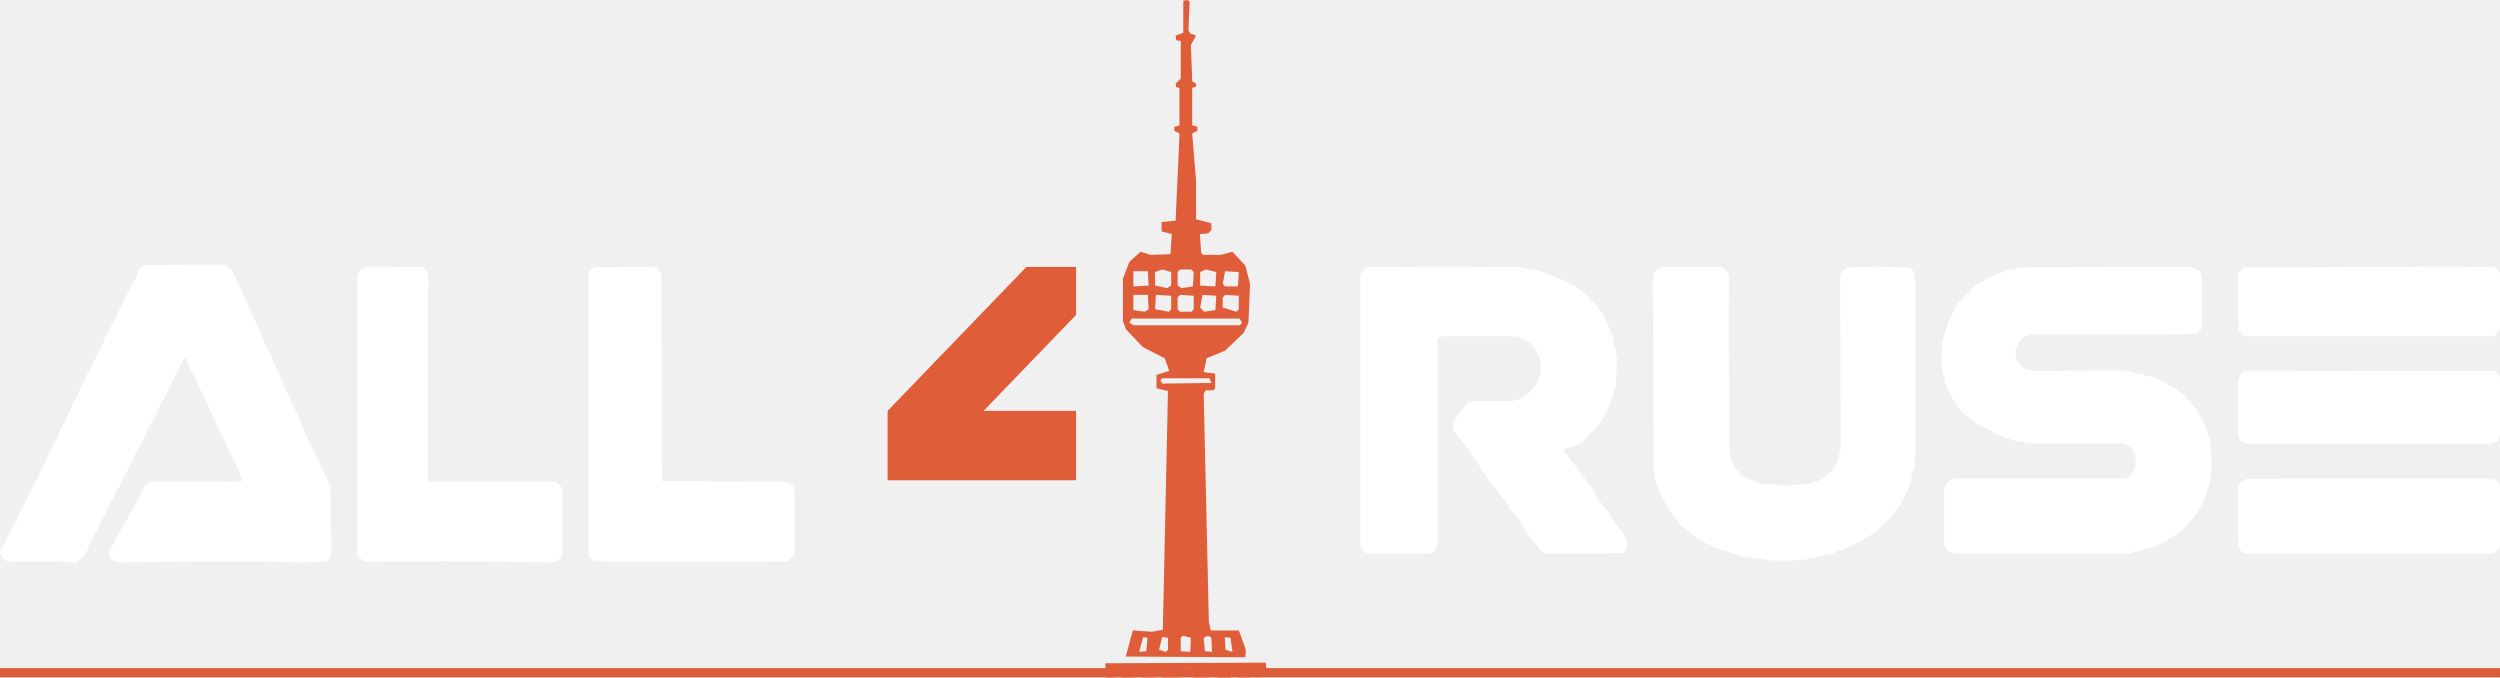
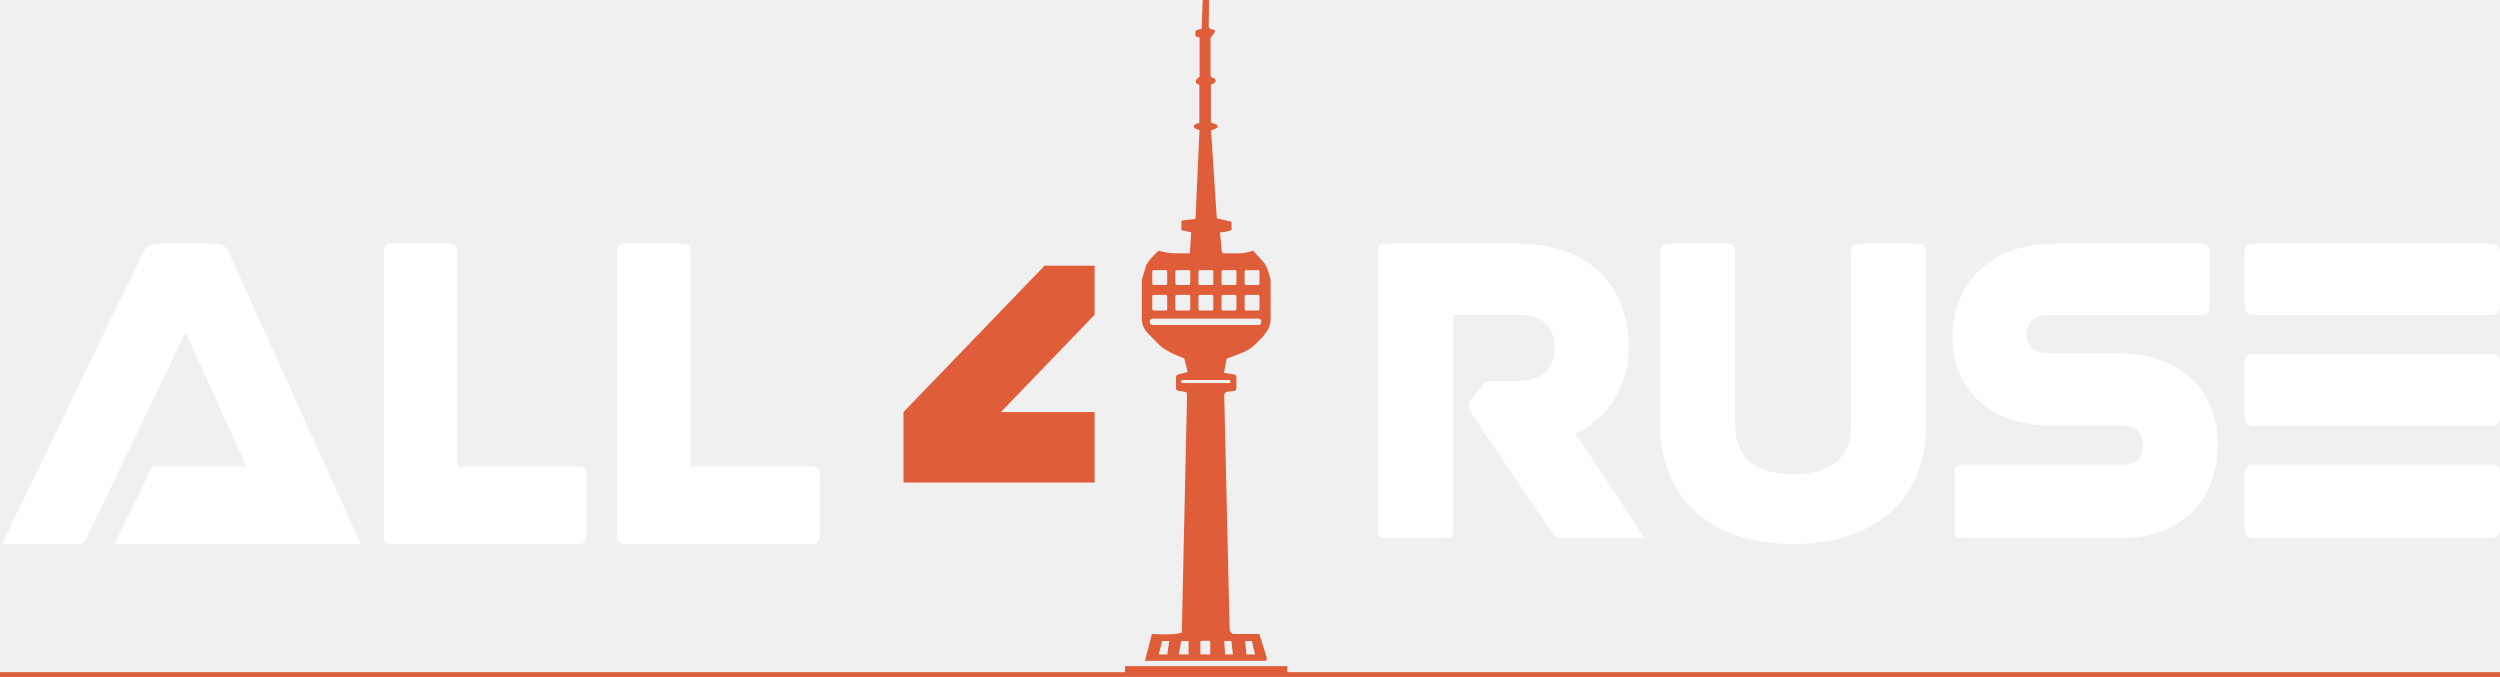
- <svg xmlns="http://www.w3.org/2000/svg" width="4324.8" height="1171.8" viewBox="0 -310.8 4324.8 1171.8" role="img" aria-labelledby="title">
-   <path fill="#FFFFFF" fill-rule="evenodd" d="M250,147.5 389.5,147 401,155.5 417,188.5 425,210.5 428,213.5 439,240.5 442,243.5 442,247.5 450,261.5 452,270.5 472,311.5 472,314.5 482,332.5 485,343.5 488,346.5 496,368.5 499,371.5 505,387.5 510,394.5 510,398.5 515,406.5 523,428.5 526,431.5 534,452.5 537,455.5 537,458.5 553,488.5 553,492.5 559,501.5 559,505.5 564,512.5 564,515.5 572,530.5 573,647.5 572,653.5 566.5,659 561.5,661 517.5,662 413.5,660 202.5,662 193.5,658 189,653.5 189,640.5 200,624.5 200,621.5 222,583.5 222,580.5 224,579.5 230,569.5 230,566.5 236,558.5 243,542.5 246,540.5 250,530.5 256.5,524 260.5,522 411.5,523 420,520.5 412,500.5 399,473.5 396,470.5 388,449.5 374,423.5 372,415.5 363,400.5 361,392.5 328,324.5 328,321.5 325,318.5 321.5,308 317,311.5 314,319.5 311,322.5 309,329.5 303,338.5 303,341.5 298,348.5 287,373.5 273,397.5 271,405.5 255,432.5 249,448.5 238,466.5 238,469.5 235,472.5 229,487.5 208,525.5 208,528.5 200,541.5 200,544.5 191,558.5 189,566.5 186,569.5 167,608.5 164,611.5 162,618.5 154,631.5 151,641.5 145,651.5 130.5,663 102.5,660 15.5,661 11.5,660 4,653.5 0,645.5 2,637.5 10,626.5 10,623.5 18,610.5 21,601.5 29,589.5 37,569.5 40,566.5 59,526.5 64,519.5 69,505.5 78,490.5 80,482.5 83,479.5 86,469.5 100,445.5 102,436.5 113,417.5 118,403.5 121,400.5 124,391.5 135,372.5 135,368.5 146,349.5 151,335.5 154,332.5 162,316.5 162,313.5 165,310.5 165,307.5 178,284.5 181,273.5 203,234.5 203,229.5 206,226.5 227,183.5 236,169.5 239,158.5 243,152.5ZM640,150.5 727.5,151 732.5,152 739,158.5 742,177.5 740,190.5 740,520.5 741.5,522 958.5,522 963.5,524 973,533.5 973,649.5 971,653.5 963.5,660 957.5,662 766.5,660 641.5,661 629.5,660 618,650.5 618,164.5 621,161.5 621,158.5 628.5,152ZM1031,151.5 1129.5,151 1135.5,153 1141,158.5 1144,164.5 1145,521.5 1356.5,522 1366.5,526 1373,531.5 1375,537.5 1375,644.5 1373,650.5 1365.5,658 1361.5,660 1322.5,661 1053.5,661 1032.5,659 1028.5,660 1020,653.5 1018,647.5 1018,165.5 1020,158.5 1027.5,152ZM2497.3,150.5 2619.8,151 2635.8,152 2644.8,155 2660.8,157 2705.8,174 2712.8,179 2715.8,179 2717.8,182 2725.8,185 2743.8,199 2763.3,218.5 2765.3,224.5 2771.3,229.5 2786.3,261.5 2790.3,272.5 2792.3,288.5 2795.3,294.5 2795.3,303.5 2797.3,309.5 2795.3,357.5 2792.3,360.5 2792.3,367.5 2790.3,369.5 2789.3,376.5 2779.3,401.5 2773.3,413.5 2763.3,427.5 2736.8,454 2721.8,462 2709.8,464 2705.3,469.5 2746.3,522.5 2747.3,526.5 2752.3,531.5 2765.3,553.5 2784.3,577.5 2795.3,596.5 2806.3,609.5 2812.3,620.5 2814.3,631.5 2811.3,642.5 2807.8,646 2674.8,647 2666.8,644 2638.3,606.5 2624.3,584.5 2611.3,569.5 2605.3,557.5 2575.3,519.5 2538.3,463.5 2513.3,433.5 2513.3,419.5 2538.8,386 2545.8,383 2617.8,383 2623.8,380 2628.8,380 2641.8,372 2657.3,354.5 2665.3,334.5 2665.3,313.5 2657.3,294.5 2651.3,288.5 2651.3,286.5 2641.8,279 2628.8,273 2612.8,271 2494.8,271 2487.3,273.5 2487.3,632.5 2482.3,642.5 2474.8,647 2368.8,647 2362.8,646 2355.3,639.5 2353.3,634.5 2353.3,164.5 2359.8,155 2364.8,152 2371.8,151ZM3241.3,150.5 3303.8,152 3310.3,158.5 3313.3,169.5 3313.3,478.5 3311.3,499.5 3307.3,509.5 3305.3,522.5 3297.3,544.5 3291.3,553.5 3289.3,560.5 3263.8,592 3244.8,609 3219.8,625 3201.8,633 3198.8,636 3190.8,638 3186.8,641 3181.8,641 3169.8,647 3155.8,649 3150.8,652 3143.8,652 3140.8,654 3127.8,655 3124.8,657 3099.8,659 3065.8,659 3013.8,652 3009.8,649 3003.8,649 2987.8,643 2976.8,641 2973.8,638 2964.8,636 2961.8,633 2952.8,630 2934.8,620 2906.3,596.5 2887.3,571.5 2870.3,539.5 2870.3,535.5 2863.3,518.5 2862.3,506.5 2860.3,504.5 2859.3,166.5 2862.3,159.5 2871.8,152 2878.8,151 2975.8,151 2980.8,152 2989.3,161.5 2991.3,167.5 2990.3,243.5 2992.3,477.5 3001.3,499.5 3012.8,511 3025.8,519 3029.8,519 3033.8,522 3043.8,525 3085.8,529 3125.8,527 3150.8,519 3167.3,505.5 3179.3,486.5 3181.3,474.5 3183.3,471.5 3184.3,454.5 3183.3,165.5 3186.3,159.5 3195.8,152ZM3507.3,151.5 3791.8,151 3806.3,158.5 3809.3,171.5 3809.3,249.5 3807.3,260.5 3800.8,267 3512.8,268 3501.8,272 3493.3,280.5 3486.3,296.5 3487.3,308.5 3491.3,317.5 3500.8,326 3506.8,329 3513.8,329 3515.8,331 3666.8,330 3685.8,332 3692.8,335 3708.8,337 3713.8,340 3720.8,340 3733.8,345 3762.8,361 3779.8,375 3800.3,397.5 3814.3,424.5 3819.3,442.5 3822.3,446.5 3824.3,457.5 3826.3,498.5 3822.3,529.5 3819.3,533.5 3816.3,546.5 3811.3,555.5 3811.3,558.5 3806.3,565.5 3806.3,568.5 3789.3,591.5 3772.8,608 3739.8,630 3735.8,630 3724.8,636 3712.8,638 3700.8,643 3693.8,643 3687.8,646 3678.8,647 3381.8,647 3371.8,644 3363.3,632.5 3363.3,535.5 3367.3,525.5 3374.8,519 3382.8,517 3672.8,517 3682.8,514 3692.3,501.5 3694.3,493.5 3694.3,479.5 3692.3,471.5 3684.8,462 3671.8,456 3503.8,456 3499.8,453 3490.8,453 3478.8,450 3476.8,448 3472.8,448 3451.8,440 3437.8,431 3421.8,424 3398.8,407 3388.3,395.5 3371.3,367.5 3365.3,352.5 3363.3,339.5 3360.3,334.5 3360.3,324.5 3358.3,319.5 3360.3,279.5 3371.3,242.5 3387.3,213.5 3414.8,185 3442.8,168 3446.8,168 3453.8,163 3479.8,155 3485.8,155 3490.8,152ZM4231.3,150.5 4310.8,151 4315.8,152 4323.3,159.5 4325.3,164.5 4325.3,257.5 4314.8,271 3884.8,271 3880.8,269 3872.3,259.5 3871.3,166.5 3872.3,162.5 3881.8,152ZM3887.3,330.5 4314.8,331 4323.3,338.5 4325.3,344.5 4325.3,441.5 4320.3,452.5 4309.8,457 3887.8,458 3877.3,452.5 3872.3,445.5 3871.3,439.5 3871.3,346.5 3875.3,338.5 3882.8,331ZM3886.3,517.5 4297.8,517 4316.8,519 4321.3,523.5 4325.3,531.5 4325.3,632.5 4323.3,637.5 4314.8,646 4309.8,647 3882.8,647 3875.3,640.5 3872.3,635.5 3871.3,546.5 3872.3,531.5 3875.3,525.5Z" />
-   <g transform="translate(127.5 0)">
-     <path fill="#E05D39" fill-rule="evenodd" d="M1648,151 L1734,151 L1734,234 L1574,400 L1734,400 L1734,520 L1408,520 L1408,400 Z" />
+ <svg xmlns="http://www.w3.org/2000/svg" width="1950" height="528" viewBox="0 0 1950 528" role="img" aria-labelledby="title desc" shape-rendering="geometricPrecision">
+   <g id="wordmark" fill="#FFFFFF">
+     <path id="A" d="M1.5 424.3L111.1 197.9C113.7 192.3 116.4 190 122.4 190H166.9C172.8 190 176.5 192.2 179.1 198.1L281.4 424.3H89.4L118.6 363.8H192.2L144.7 259.2L67.2 420.5Q65.4 424.3 60.8 424.3Z" />
+     <path id="L1" d="M305.4 190H350.6Q356.7 190 356.7 196.1V363.8H451.4Q457.5 363.8 457.5 369.9V418.2Q457.5 424.3 451.4 424.3H305.4Q299.3 424.3 299.3 418.2V196.1Q299.3 190 305.4 190Z" />
+     <path id="L2" d="M487.4 190H532.4Q538.5 190 538.5 196.1V363.8H633.4Q639.5 363.8 639.5 369.9V418.2Q639.5 424.3 633.4 424.3H487.4Q481.3 424.3 481.3 418.2V196.1Q481.3 190 487.4 190Z" />
+     <path id="R" d="M1080.6 190H1184.1C1235.7 190 1270.4 219.5 1270.4 270.8C1270.4 300.3 1255.7 325.4 1229 338.3L1282.8 419.7H1216.2Q1213.4 419.7 1211.8 417.4L1147.5 322.3Q1143.6 316.7 1147.8 311.3L1156.1 301.1Q1159.2 297.2 1164.2 297.2H1183.1C1203.1 297.2 1212.5 287.3 1212.5 271C1212.5 253.4 1202.2 245.5 1183.1 245.5H1133.6V413.6Q1133.6 419.7 1127.5 419.7H1080.6Q1074.5 419.7 1074.5 413.6V196.1Q1074.5 190 1080.6 190Z" />
+     <path id="U" d="M1301.2 190H1347.3Q1353.4 190 1353.4 196.1V330.9C1353.4 356.5 1368 369.7 1398.7 369.7C1429.4 369.7 1443.9 356.5 1443.9 330.9V196.1Q1443.9 190 1450 190H1496.2Q1502.3 190 1502.3 196.1V332.3C1502.3 390.6 1460.9 424.3 1398.7 424.3C1336.5 424.3 1295.1 390.6 1295.1 332.3V196.1Q1295.1 190 1301.2 190Z" />
+     <path id="S" d="M1602.1 190H1717.5Q1723.6 190 1723.6 196.1V239.5Q1723.6 245.6 1717.5 245.6H1597.5C1586.8 245.6 1580.8 251.6 1580.8 261C1580.8 270.4 1586.8 275.5 1597.5 275.5H1650.8C1699.8 275.5 1729.8 302.9 1729.8 346.7C1729.8 390.6 1700.8 419.7 1654.9 419.7H1530.7Q1524.6 419.7 1524.6 413.6V368.5Q1524.6 362.4 1530.7 362.4H1655.4C1666 362.4 1671.5 356.7 1671.5 347.7C1671.5 337.8 1665.9 332 1655.4 332H1601.1C1553.7 332 1523 305.6 1523 262.5C1523 219.6 1554.4 190 1602.1 190Z" />
+     <rect id="E-top" x="1750.9" y="190" width="199.1" height="55.6" rx="6.1" />
+     <rect id="E-middle" x="1750.9" y="276.1" width="199.1" height="56.2" rx="6.1" />
+     <rect id="E-bottom" x="1750.9" y="362.4" width="199.1" height="57.3" rx="6.1" />
  </g>
-   <g transform="translate(224.5 0) scale(1 1.0)">
-     <path fill="#E05D39" fill-rule="evenodd" d="M1822.5,-309.6 1830.2,-310.8 1833.5,-307.3 1831.3,-258.6 1834.6,-252.8 1844.6,-249.3 1835.7,-233.1 1837.9,-170.4 1844.6,-165.8 1844.6,-161.1 1837.9,-158.8 1837.9,-93.8 1846.8,-91.5 1846.8,-84.6 1837.9,-79.9 1844.6,1.3 1844.6,68.6 1871.1,75.5 1871.1,87.1 1865.6,92.9 1851.2,94.1 1853.4,126.6 1856.7,130.1 1887.7,130.1 1907.4,124.7 1929.6,148.1 1938,180.3 1935.2,247.5 1926.8,265.1 1894.8,295.8 1862.8,308.9 1857.8,333.1 1877.7,335.4 1877.7,361 1874.4,364.4 1861.1,364.4 1857.8,370.2 1866.7,764.7 1870,779.8 1918.6,779.8 1930.8,813.4 1929.7,826.2 1723,825 1735.2,779.8 1768.3,782.1 1787.1,778.6 1796,365.6 1776.1,361 1776.1,337.8 1798.2,330.8 1790.4,308.9 1752.8,289.9 1723.6,259.2 1718,244.6 1718,171.5 1729.2,142.3 1748.6,124.7 1766.1,130.1 1800.4,128.9 1802.6,94.1 1784.9,89.5 1784.9,73.2 1809.2,70.9 1815.8,-75.3 1815.8,-79.9 1807,-84.6 1807,-91.5 1815.8,-93.8 1815.8,-158.8 1810.3,-160 1809.2,-165.8 1818.1,-175.1 1818.1,-240 1810.3,-241.2 1809.2,-249.3 1822.5,-254ZM1786.2,155.4 1773.7,159.8 1773.7,183.2 1794.6,187.6 1801.5,183.2 1801.5,159.8ZM1816.9,155.4 1812.7,159.8 1812.7,183.2 1819.6,187.6 1839.1,184.7 1840.5,159.8 1836.4,155.4ZM1861.4,155.4 1851.7,159.8 1851.7,183.2 1878.1,184.7 1879.5,159.8ZM1736.1,158.4 1736.1,184.7 1762.6,183.2 1761.2,158.4ZM1894.8,158.4 1890.7,180.3 1894.8,184.7 1917.1,184.7 1918.5,159.8ZM1736.1,199.3 1736.1,225.6 1755.6,228.5 1762.6,224.1 1761.2,199.3ZM1775.1,199.3 1773.7,224.1 1797.4,228.5 1801.5,224.1 1801.5,200.8ZM1816.9,199.3 1812.7,203.7 1812.7,224.1 1816.9,228.5 1836.4,228.5 1840.5,224.1 1840.5,200.8ZM1855.8,199.3 1851.7,221.2 1858.6,228.5 1878.1,225.6 1879.5,200.8ZM1894.8,199.3 1890.7,203.7 1890.7,221.2 1914.3,228.5 1918.5,224.1 1918.5,200.8ZM1733.3,240.2 1729.2,247.5 1736.1,251.9 1919.9,251.9 1924.1,247.5 1919.9,240.2ZM1786,343.6 1782.7,347 1786,352.8 1871.1,351.7 1867.8,343.6ZM1821.4,789.1 1818.1,792.5 1818.1,815.8 1834.6,816.9 1835.7,792.5ZM1865.6,789.1 1857.8,792.5 1860,815.8 1872.2,816.9 1871.1,792.5ZM1752.9,791.4 1746.2,816.9 1758.4,815.8 1760.6,792.5ZM1786,791.4 1780.5,813.4 1792.6,816.9 1796,813.4 1796,792.5ZM1894.3,791.4 1895.4,813.4 1907.6,816.9 1904.2,792.5ZM1687.7,836.6 1965,835.5 1968.3,859.8 1949.5,861 1948.4,845.9 1940.7,844.8 1938.5,861 1916.4,861 1915.3,845.9 1907.6,844.8 1904.2,848.2 1905.3,861 1881,861 1879.9,845.9 1870,844.8 1867.8,861 1839,861 1834.6,844.8 1819.2,844.8 1817,861 1786,861 1784.9,845.9 1777.2,844.8 1775,861 1750.7,861 1749.5,845.9 1739.6,844.8 1739.6,861 1715.3,861 1716.4,848.2 1708.7,844.8 1705.4,848.2 1706.5,861 1688.8,861Z" />
+   <g id="symbol" fill="#E05D39">
+     <path id="four" d="M814.8 207.2H853.8V245.5L780.7 321.4H853.8V376.4H704.7V321.4Z" />
+     <path id="tower" fill-rule="evenodd" d="       M938.1 0H943.1L942.8 20.3Q942.8 22 944.4 22.6L947.2 23.4Q948.1 23.8 947.5 25.1L944.2 29.7V58.5Q944.2 60.1 946 60.7Q948.2 61.4 948.2 63Q948.2 64.9 944.5 65.9V94.6Q944.5 96 946.7 96.4Q949.8 96.9 949.8 98.7Q949.8 100.3 944.6 101.6L949.1 170.2L960.6 173V179.3Q957.2 181 951.6 181.3L953 196Q953.2 197.6 955.1 197.6H966.4Q971.2 197.6 977.4 195.5L984.8 203.6Q988 207 989.5 212.7L991.1 218.2V248.6C991.1 257.4 985 263.2 976.7 270.7Q972.2 274.6 956.9 279.6L954.7 290.8L962.2 292Q964.4 292.3 964.4 294.4V302.7Q964.4 304.7 962.3 305L957.2 305.6Q954.9 306 954.9 308.5L959.1 490.3Q959.2 493.1 961.6 494.5H982.3L987.9 512.4Q988.6 515.5 986.5 515.5H893L898.5 494.5Q916.1 495.6 921.8 493.4L925.9 308Q925.9 305.8 924.1 305.6L919.2 304.8Q917.3 304.6 917.3 302.7V294.2Q917.3 292.7 919 292.1L926.4 290.1L923.7 279.6Q909.5 274.2 904.2 269L896 260.7Q890.6 255.4 890.6 248.4V218.2L893.9 207.3Q895.5 203.2 903.7 195.5Q911.1 197.6 916.4 197.6H928.1L929.1 181.2L921.5 179.6V172.1L932.5 170.7L935.6 101.4Q931.2 100.5 931.2 98.7Q931.2 96.9 935.5 95.9V66Q932.6 65.4 932.6 63.5Q932.6 62.2 935.7 59.7V29.3L933.2 28.6Q932.4 28.4 932.4 26.9V25.2Q932.4 23.7 934 23.3L937.3 22.3Z       M900 210.7H909.2Q910.4 210.7 910.4 211.9V221.1Q910.4 222.3 909.2 222.3H900Q898.8 222.3 898.8 221.1V211.9Q898.8 210.7 900 210.7Z       M918 210.7H927.2Q928.4 210.7 928.4 211.9V221.1Q928.4 222.3 927.2 222.3H918Q916.8 222.3 916.8 221.1V211.9Q916.8 210.7 918 210.7Z       M936 210.7H945.2Q946.4 210.7 946.4 211.9V221.1Q946.4 222.3 945.2 222.3H936Q934.8 222.3 934.8 221.1V211.9Q934.8 210.7 936 210.7Z       M954 210.7H963.2Q964.4 210.7 964.4 211.9V221.1Q964.4 222.3 963.2 222.3H954Q952.8 222.3 952.8 221.1V211.9Q952.8 210.7 954 210.7Z       M972 210.7H981.2Q982.4 210.7 982.4 211.9V221.1Q982.4 222.3 981.2 222.3H972Q970.8 222.3 970.8 221.1V211.9Q970.8 210.7 972 210.7Z       M900 230H909.2Q910.4 230 910.4 231.2V241Q910.4 242.2 909.2 242.2H900Q898.8 242.2 898.8 241V231.2Q898.8 230 900 230Z       M918 230H927.2Q928.4 230 928.4 231.2V241Q928.4 242.2 927.2 242.2H918Q916.8 242.2 916.8 241V231.2Q916.8 230 918 230Z       M936 230H945.2Q946.4 230 946.4 231.2V241Q946.4 242.2 945.2 242.2H936Q934.8 242.2 934.8 241V231.2Q934.8 230 936 230Z       M954 230H963.2Q964.4 230 964.4 231.2V241Q964.4 242.2 963.2 242.2H954Q952.8 242.2 952.8 241V231.2Q952.8 230 954 230Z       M972 230H981.2Q982.4 230 982.4 231.2V241Q982.4 242.2 981.2 242.2H972Q970.8 242.2 970.8 241V231.2Q970.8 230 972 230Z       M899.3 248.5H981.3Q983.8 248.5 983.8 251Q983.8 253.5 981.3 253.5H899.3Q896.8 253.5 896.8 251Q896.8 248.5 899.3 248.5Z       M922.4 296.4H958.6Q959.8 296.4 959.8 297.6Q959.8 298.8 958.6 298.8H922.4Q921.2 298.8 921.2 297.6Q921.2 296.4 922.4 296.4Z       M906.5 500H912L910.5 510.5H903.8Z       M921.3 500H927.1V510.5H919.5Z       M937.1 499.8H943.2Q944 499.8 944 500.6V509.7Q944 510.5 943.2 510.5H937.1Q936.3 510.5 936.3 509.7V500.6Q936.3 499.8 937.1 499.8Z       M954.9 500H960.5L961.7 510.5H955.6Z       M971.2 500H976.5L978.9 510.5H972.2Z     " />
+     <path id="baseline" d="M0 524.3H877.5V519.6H1004.1V524.3H1950V528H0Z" />
  </g>
-   <rect fill="#E05D39" x="0" y="845" width="4324.8" height="16" />
</svg>
